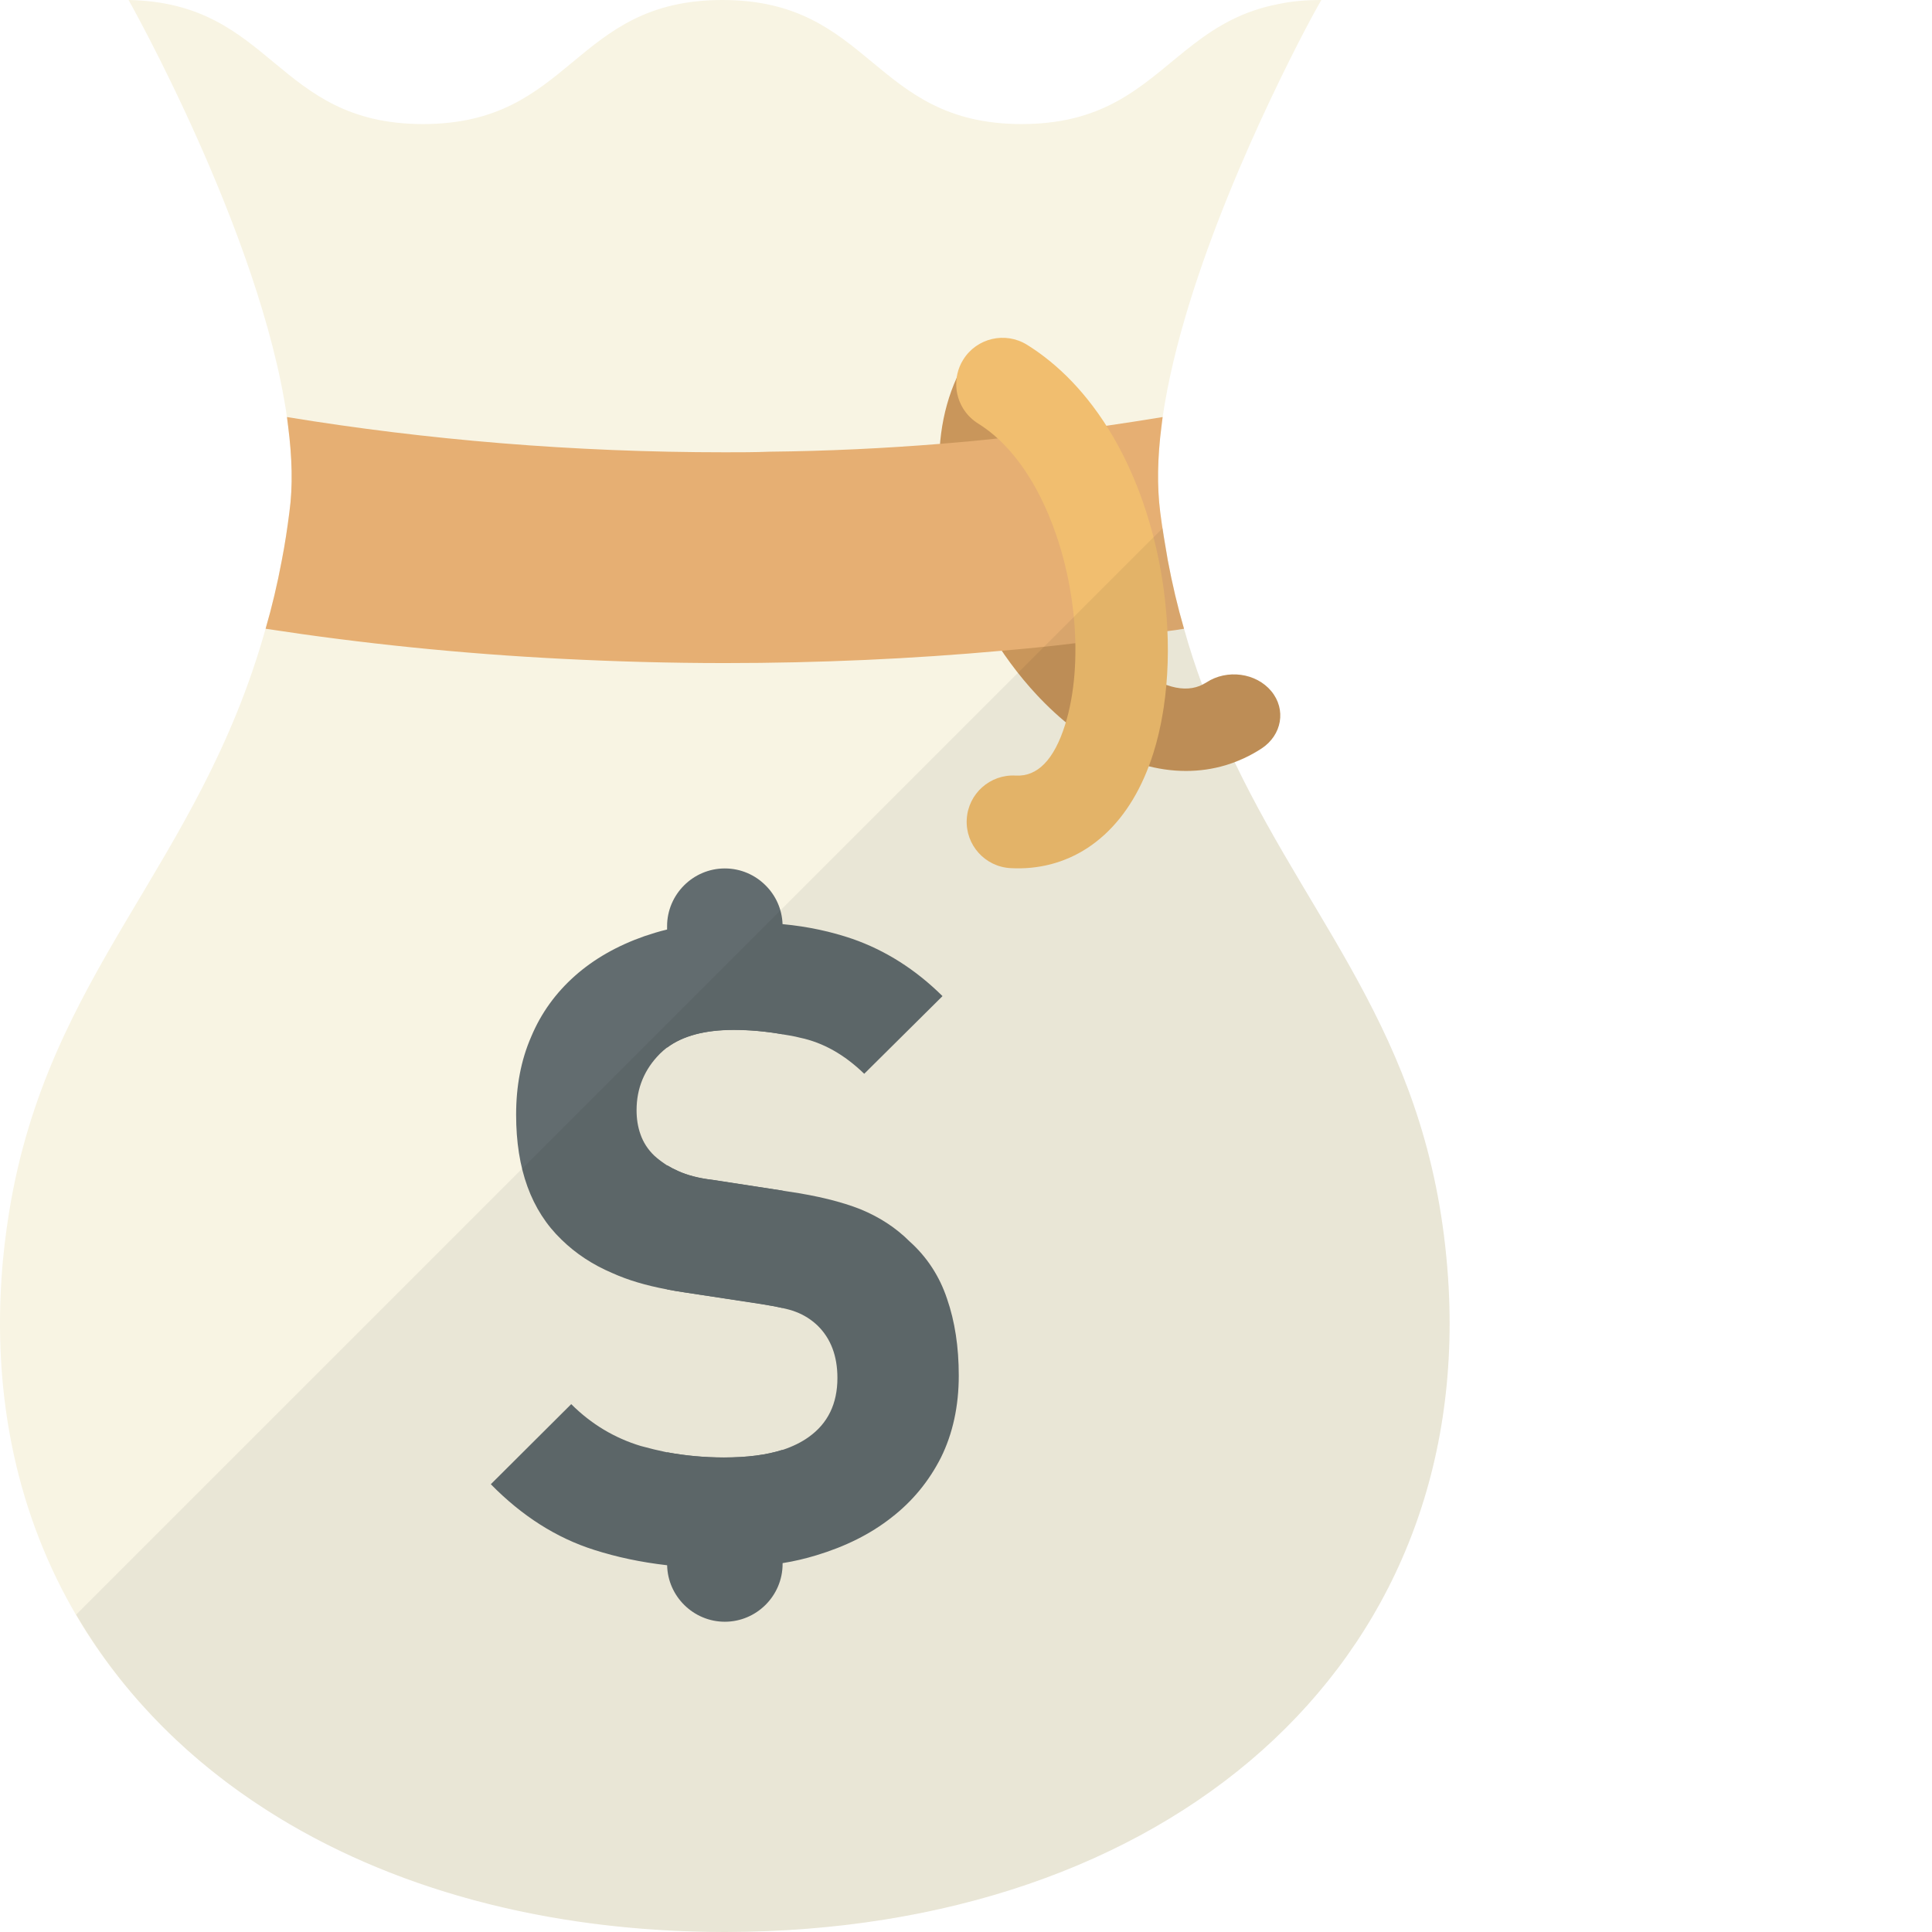
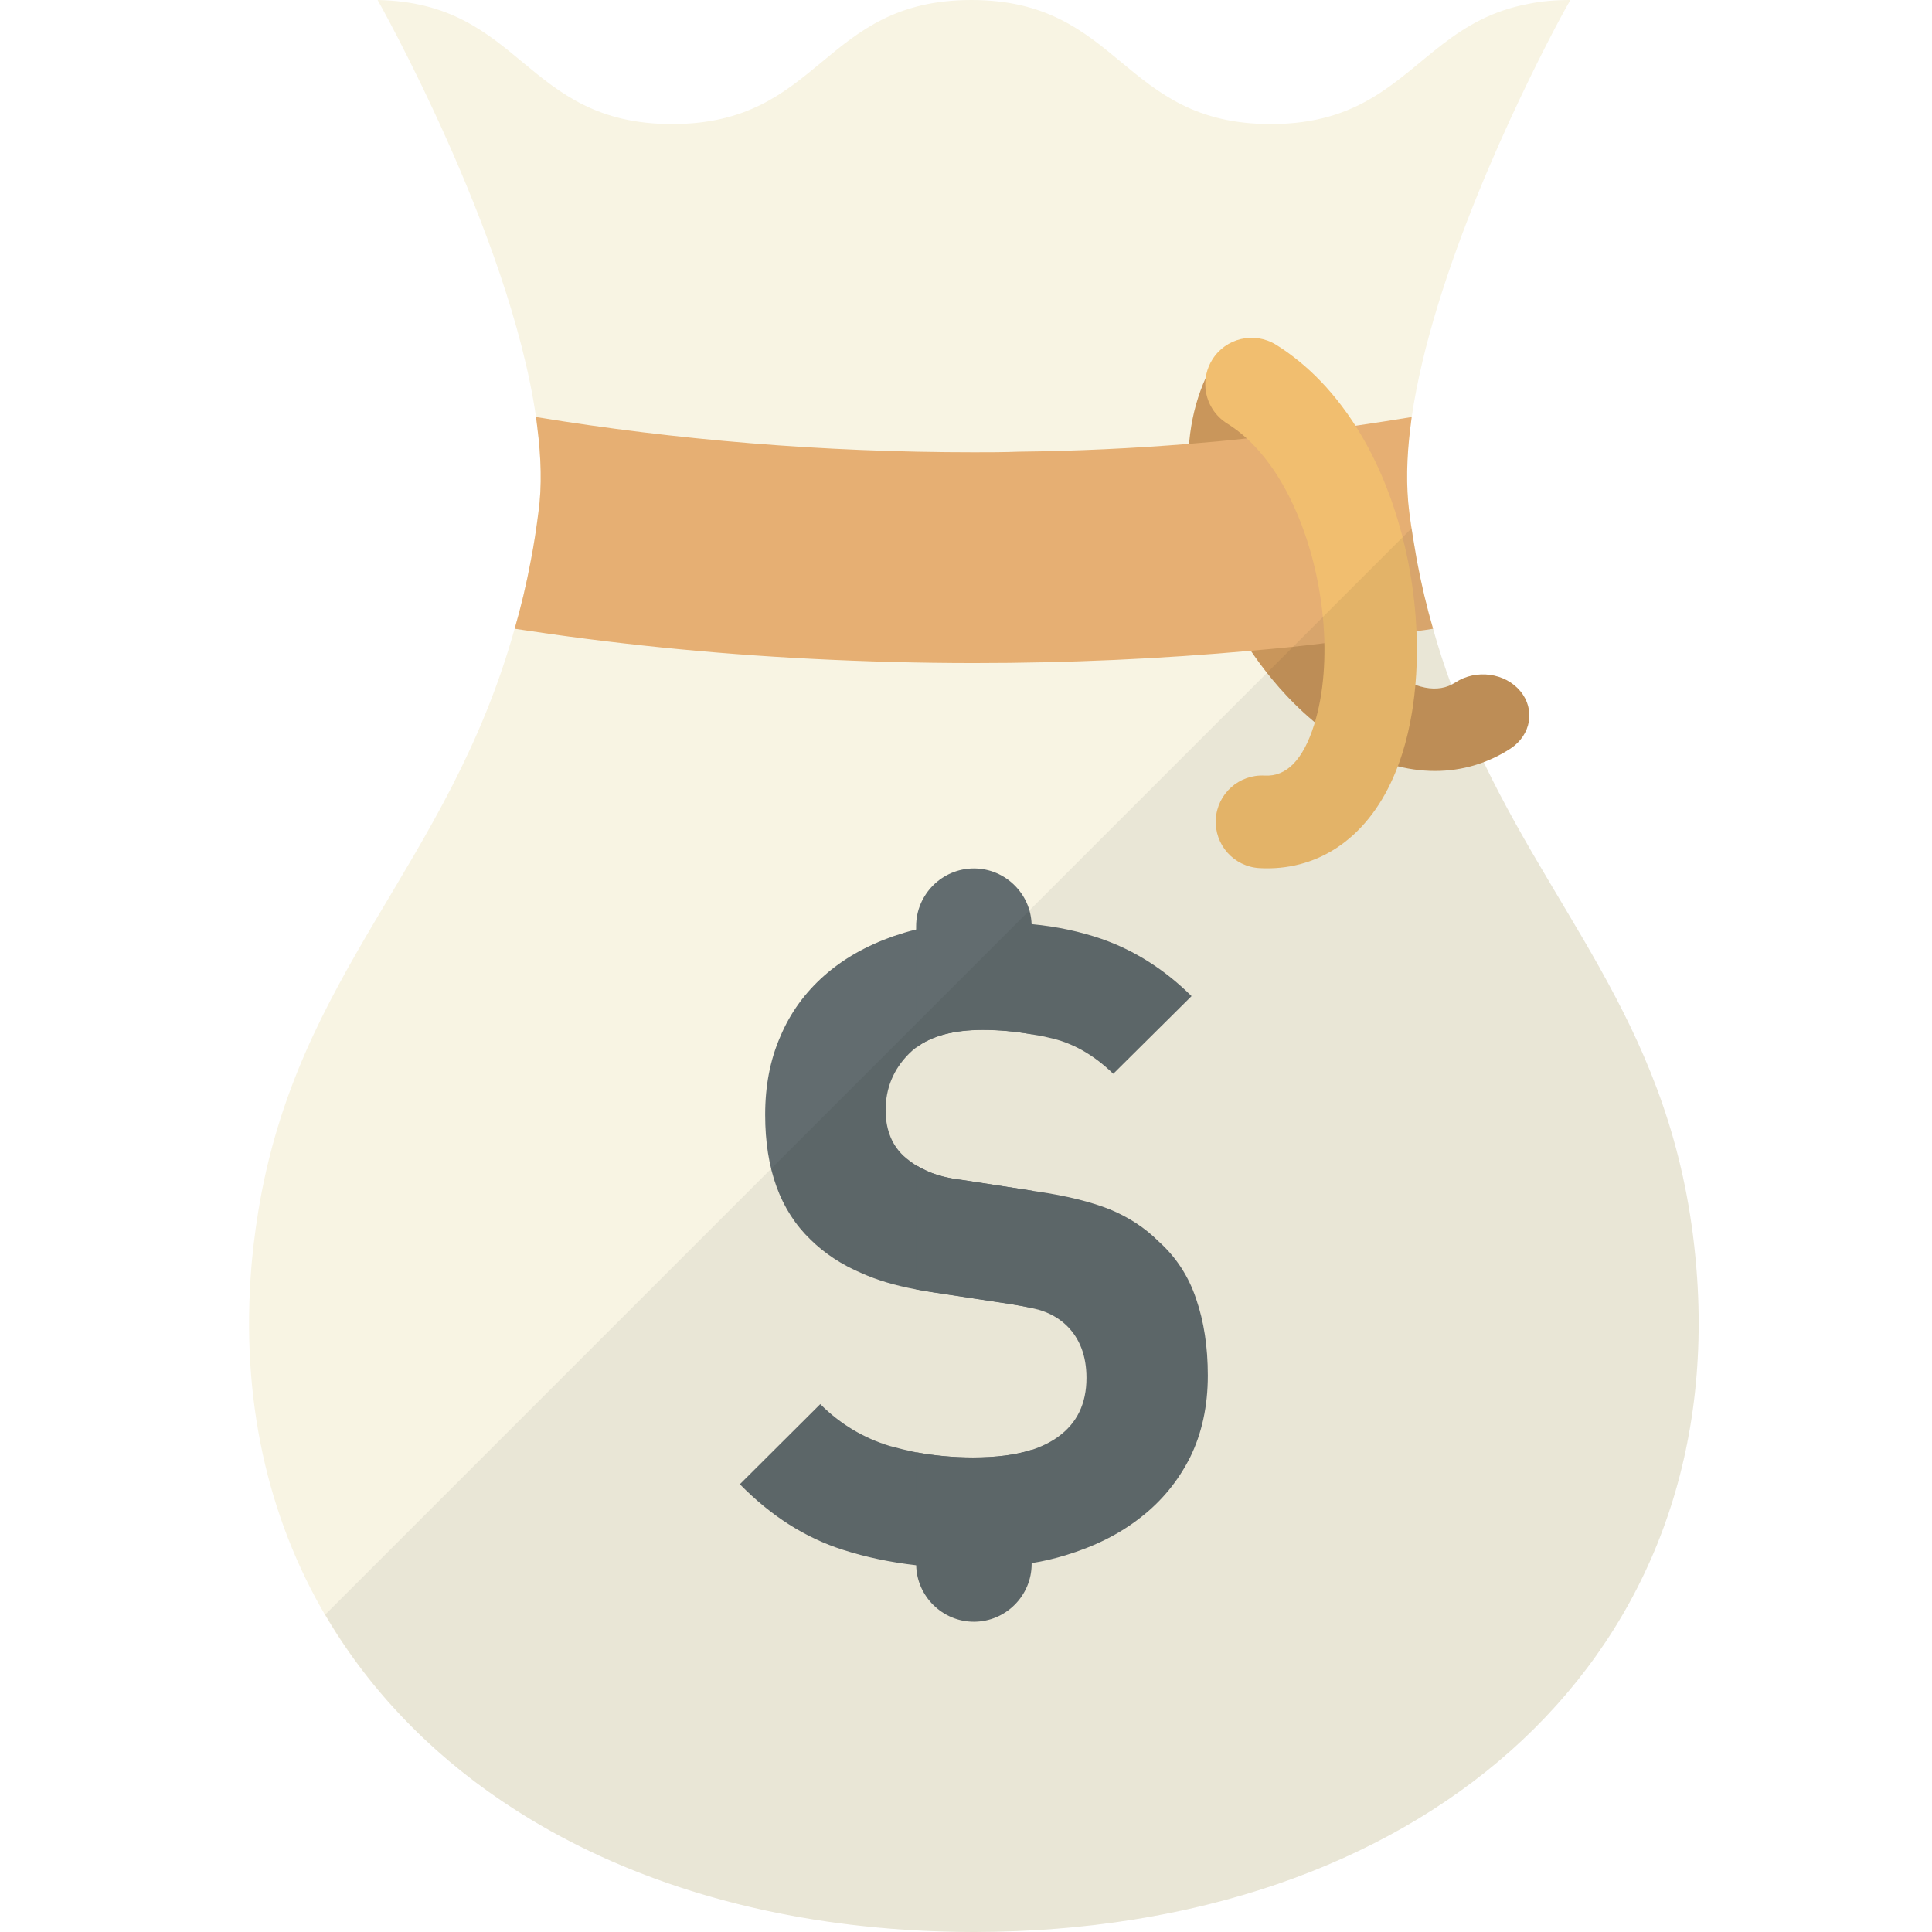
- <svg xmlns="http://www.w3.org/2000/svg" height="800px" width="800px" version="1.1" id="_x34_" viewBox="0 0 512 512" xml:space="preserve">
-   <g>
+ <svg xmlns="http://www.w3.org/2000/svg" id="eVrdqLIMZaf1" viewBox="0 0 512 512" shape-rendering="geometricPrecision" text-rendering="geometricPrecision" project-id="b6e7d4226ceb444ebd7824c8d246f410" export-id="25fc7825f10942748826b3cc252cfb1f" cached="false">
+   <g transform="translate(66 0)">
    <g>
-       <path style="fill:#F8F4E3;" d="M192.399,511.999h-0.638c-47.242-0.079-88.818-11.65-120.978-32.239    c-20.269-12.928-36.868-29.447-48.918-48.918c-15.96-25.935-23.78-57.057-21.466-92.09c0.399-6.145,1.117-11.89,1.995-17.396    c10.295-63.92,50.274-91.531,67.99-154.733c1.676-5.746,3.112-11.81,4.309-18.195c0.798-4.07,1.436-8.299,1.995-12.688    c0.958-6.863,0.718-14.604-0.319-22.664c-0.08-0.877-0.24-1.675-0.319-2.553C69.028,61.925,34.075,0,34.075,0    c38.384,0.718,38.783,32.878,78.044,32.878C151.781,32.878,151.781,0,191.442,0c39.661,0,39.661,32.878,79.322,32.878    c12.05,0,20.429-3.032,27.371-7.262c13.566-8.22,21.706-20.987,40.858-24.578C342.345,0.32,346.015,0,350.165,0    c0,0-1.676,2.873-4.309,7.9c-9.496,18.195-32.16,64.479-37.746,102.623c-0.08,0.878-0.239,1.676-0.319,2.553    c-1.037,8.06-1.197,15.801-0.319,22.664c0.558,4.389,1.277,8.618,1.995,12.688c1.197,6.384,2.633,12.448,4.309,18.195    c1.436,5.187,3.032,10.135,4.788,14.843c2.554,7.262,5.506,14.045,8.619,20.509c21.706,45.326,52.349,74.612,56.579,136.777    C390.624,441.775,309.067,511.76,192.399,511.999z" />
+       <path d="M192.399,511.999h-.638c-47.242-.079-88.818-11.65-120.978-32.239-20.269-12.928-36.868-29.447-48.918-48.918-15.96-25.935-23.78-57.057-21.466-92.09.399-6.145,1.117-11.89,1.995-17.396c10.295-63.92,50.274-91.531,67.99-154.733c1.676-5.746,3.112-11.81,4.309-18.195.798-4.07,1.436-8.299,1.995-12.688.958-6.863.718-14.604-.319-22.664-.08-.877-.24-1.675-.319-2.553C69.028,61.925,34.075,0,34.075,0c38.384.718,38.783,32.878,78.044,32.878C151.781,32.878,151.781,0,191.442,0s39.661,32.878,79.322,32.878c12.05,0,20.429-3.032,27.371-7.262c13.566-8.22,21.706-20.987,40.858-24.578C342.345,0.32,346.015,0,350.165,0c0,0-1.676,2.873-4.309,7.9-9.496,18.195-32.16,64.479-37.746,102.623-.08.878-.239,1.676-.319,2.553-1.037,8.06-1.197,15.801-.319,22.664.558,4.389,1.277,8.618,1.995,12.688c1.197,6.384,2.633,12.448,4.309,18.195c1.436,5.187,3.032,10.135,4.788,14.843c2.554,7.262,5.506,14.045,8.619,20.509c21.706,45.326,52.349,74.612,56.579,136.777c6.862,103.023-74.695,173.008-191.363,173.247Z" fill="#f8f4e3" />
      <g>
        <g>
-           <path style="fill:#626C6F;" d="M250.973,344.179c-1.995-5.985-5.347-11.092-9.895-15.162c-3.671-3.671-7.98-6.464-13.008-8.539      c-5.027-1.995-11.491-3.591-19.152-4.707l-1.516-0.24l-18.594-2.874c-3.671-0.398-6.703-1.196-9.097-2.314      c-1.038-0.478-1.995-0.958-2.953-1.517c-1.197-0.798-2.314-1.596-3.352-2.553c-1.755-1.677-2.952-3.592-3.671-5.667      c-0.718-1.995-1.037-4.149-1.037-6.383c0-5.825,2.075-10.853,6.224-15.003c0.559-0.559,1.197-1.117,1.836-1.596      c4.149-3.112,10.055-4.709,17.715-4.709c4.15,0,8.459,0.399,12.928,1.197c1.516,0.24,3.033,0.478,4.549,0.878      c6.145,1.277,11.81,4.469,17.077,9.576l20.748-20.587c-7.182-7.103-15.162-12.13-23.86-15.163      c-5.586-1.915-11.73-3.271-18.514-3.91c-3.83-0.398-7.82-0.558-11.97-0.558c-6.703,0-12.928,0.638-18.673,1.995      c-2.075,0.478-4.07,1.117-5.985,1.755c-7.262,2.553-13.407,6.065-18.434,10.533c-5.027,4.469-8.938,9.816-11.571,16.12      c-2.713,6.225-3.99,13.088-3.99,20.669c0,14.365,3.99,25.376,12.05,33.117c3.75,3.671,8.219,6.624,13.486,8.859      c4.07,1.835,8.858,3.271,14.444,4.309c1.516,0.319,3.112,0.558,4.708,0.797l20.11,3.034c2.234,0.398,4.15,0.718,5.825,1.116      c1.436,0.319,2.634,0.639,3.591,1.038c2.075,0.797,3.99,1.995,5.666,3.591c3.511,3.431,5.267,8.06,5.267,13.885      c0,6.863-2.554,12.05-7.581,15.641c-1.995,1.437-4.309,2.554-6.943,3.432c-4.229,1.357-9.416,1.995-15.561,1.995      c-5.187,0-10.214-0.479-15.082-1.357c-2.314-0.479-4.629-1.037-6.943-1.676c-6.863-2.075-13.087-5.745-18.434-11.092      l-21.307,21.227c8.22,8.378,17.317,14.205,27.372,17.396c5.985,1.915,12.369,3.272,19.312,4.07      c4.788,0.559,9.735,0.799,14.843,0.799c5.506,0,10.773-0.479,15.8-1.358c3.033-0.478,6.065-1.196,8.938-2.074      c7.661-2.315,14.285-5.587,19.87-9.975c5.586-4.309,9.975-9.656,13.167-15.96c3.112-6.305,4.708-13.567,4.708-21.707      C254.085,356.947,253.048,350.164,250.973,344.179z" />
+           <path d="M250.973,344.179c-1.995-5.985-5.347-11.092-9.895-15.162-3.671-3.671-7.98-6.464-13.008-8.539-5.027-1.995-11.491-3.591-19.152-4.707l-1.516-.24-18.594-2.874c-3.671-.398-6.703-1.196-9.097-2.314-1.038-.478-1.995-.958-2.953-1.517-1.197-.798-2.314-1.596-3.352-2.553-1.755-1.677-2.952-3.592-3.671-5.667-.718-1.995-1.037-4.149-1.037-6.383c0-5.825,2.075-10.853,6.224-15.003.559-.559,1.197-1.117,1.836-1.596c4.149-3.112,10.055-4.709,17.715-4.709c4.15,0,8.459.399,12.928,1.197c1.516.24,3.033.478,4.549.878c6.145,1.277,11.81,4.469,17.077,9.576l20.748-20.587c-7.182-7.103-15.162-12.13-23.86-15.163-5.586-1.915-11.73-3.271-18.514-3.91-3.83-.398-7.82-.558-11.97-.558-6.703,0-12.928.638-18.673,1.995-2.075.478-4.07,1.117-5.985,1.755-7.262,2.553-13.407,6.065-18.434,10.533-5.027,4.469-8.938,9.816-11.571,16.12-2.713,6.225-3.99,13.088-3.99,20.669c0,14.365,3.99,25.376,12.05,33.117c3.75,3.671,8.219,6.624,13.486,8.859c4.07,1.835,8.858,3.271,14.444,4.309c1.516.319,3.112.558,4.708.797l20.11,3.034c2.234.398,4.15.718,5.825,1.116c1.436.319,2.634.639,3.591,1.038c2.075.797,3.99,1.995,5.666,3.591c3.511,3.431,5.267,8.06,5.267,13.885c0,6.863-2.554,12.05-7.581,15.641-1.995,1.437-4.309,2.554-6.943,3.432-4.229,1.357-9.416,1.995-15.561,1.995-5.187,0-10.214-.479-15.082-1.357-2.314-.479-4.629-1.037-6.943-1.676-6.863-2.075-13.087-5.745-18.434-11.092l-21.307,21.227c8.22,8.378,17.317,14.205,27.372,17.396c5.985,1.915,12.369,3.272,19.312,4.07c4.788.559,9.735.799,14.843.799c5.506,0,10.773-.479,15.8-1.358c3.033-.478,6.065-1.196,8.938-2.074c7.661-2.315,14.285-5.587,19.87-9.975c5.586-4.309,9.975-9.656,13.167-15.96c3.112-6.305,4.708-13.567,4.708-21.707.001-7.58-1.036-14.363-3.111-20.348Z" fill="#626c6f" />
        </g>
-         <path style="fill:#626C6F;" d="M207.395,245.451v28.627c-4.485-0.759-8.797-1.131-12.936-1.131     c-7.626,0-13.522,1.557-17.674,4.685v-32.181c0-8.424,6.894-15.305,15.305-15.305c4.206,0,8.039,1.717,10.807,4.499     c2.662,2.648,4.352,6.268,4.485,10.261C207.395,245.091,207.395,245.264,207.395,245.451z" />
-         <path style="fill:#626C6F;" d="M207.395,315.535v31.103c-1.637-0.373-3.58-0.732-5.842-1.065l-20.11-3.074     c-1.61-0.24-3.154-0.506-4.658-0.798v-32.886c0.905,0.546,1.863,1.051,2.888,1.504c2.449,1.105,5.483,1.903,9.103,2.369     L207.395,315.535z" />
-         <path style="fill:#626C6F;" d="M191.85,386.258c6.109,0,11.286-0.679,15.545-2.05v30.264c0,8.411-6.881,15.305-15.305,15.305     c-8.305,0-15.132-6.721-15.292-14.986c-0.013-0.106-0.013-0.213-0.013-0.319V384.86     C181.629,385.792,186.66,386.258,191.85,386.258z" />
+         <path d="M207.395,245.451v28.627c-4.485-.759-8.797-1.131-12.936-1.131-7.626,0-13.522,1.557-17.674,4.685v-32.181c0-8.424,6.894-15.305,15.305-15.305c4.206,0,8.039,1.717,10.807,4.499c2.662,2.648,4.352,6.268,4.485,10.261.013.185.013.358.013.545Z" fill="#626c6f" />
+         <path d="M207.395,315.535v31.103c-1.637-.373-3.58-.732-5.842-1.065l-20.11-3.074c-1.61-.24-3.154-.506-4.658-.798v-32.886c.905.546,1.863,1.051,2.888,1.504c2.449,1.105,5.483,1.903,9.103,2.369l18.619,2.847Z" fill="#626c6f" />
+         <path d="M191.85,386.258c6.109,0,11.286-.679,15.545-2.05v30.264c0,8.411-6.881,15.305-15.305,15.305-8.305,0-15.132-6.721-15.292-14.986-.013-.106-.013-.213-.013-.319v-29.612c4.844.932,9.875,1.398,15.065,1.398Z" fill="#626c6f" />
      </g>
-       <path style="fill:#C9965B;" d="M334.286,198.384c-6.005,3.915-12.825,5.927-19.981,5.927c-1.881,0-3.782-0.137-5.702-0.418    c-7.673-1.118-15.32-4.419-22.741-9.813c-3.51-2.556-6.917-5.56-10.149-8.919c-0.278-0.286-0.556-0.579-0.827-0.871    c-4.952-5.285-9.464-11.406-13.284-17.998c-0.239-0.401-0.465-0.802-0.692-1.204c-2.579-4.591-4.822-9.395-6.645-14.301    c-2.45-6.597-4.06-13.103-4.835-19.379c-1.409-11.47-0.032-22.188,4.137-31.365c0.388-0.848,0.795-1.685,1.228-2.511    c2.87-5.451,10.175-7.807,16.322-5.262c1.558,0.648,2.889,1.542,3.969,2.614c0.394,0.396,0.756,0.814,1.079,1.25    c0.886,1.187,1.5,2.516,1.81,3.909c0.446,2.018,0.259,4.167-0.679,6.196c-0.071,0.172-0.155,0.338-0.246,0.51    c-0.246,0.464-0.478,0.94-0.692,1.422c-3.064,6.712-3.562,14.84-2.172,23.237c0.356,2.138,0.834,4.293,1.422,6.443    c0.252,0.917,0.524,1.84,0.815,2.757c2.806,8.861,7.414,17.574,13.071,24.819c0.323,0.413,0.646,0.82,0.976,1.221    c3.368,4.144,7.078,7.761,10.97,10.592c7.466,5.428,13.62,6.643,18.287,3.6c5.462-3.565,13.148-2.528,17.169,2.316    C340.919,187.998,339.749,194.819,334.286,198.384z" />
+       <path d="M334.286,198.384c-6.005,3.915-12.825,5.927-19.981,5.927-1.881,0-3.782-.137-5.702-.418-7.673-1.118-15.32-4.419-22.741-9.813-3.51-2.556-6.917-5.56-10.149-8.919-.278-.286-.556-.579-.827-.871-4.952-5.285-9.464-11.406-13.284-17.998-.239-.401-.465-.802-.692-1.204-2.579-4.591-4.822-9.395-6.645-14.301-2.45-6.597-4.06-13.103-4.835-19.379-1.409-11.47-.032-22.188,4.137-31.365.388-.848.795-1.685,1.228-2.511c2.87-5.451,10.175-7.807,16.322-5.262c1.558.648,2.889,1.542,3.969,2.614.394.396.756.814,1.079,1.25.886,1.187,1.5,2.516,1.81,3.909.446,2.018.259,4.167-.679,6.196-.071.172-.155.338-.246.51-.246.464-.478.94-.692,1.422-3.064,6.712-3.562,14.84-2.172,23.237.356,2.138.834,4.293,1.422,6.443.252.917.524,1.84.815,2.757c2.806,8.861,7.414,17.574,13.071,24.819.323.413.646.82.976,1.221c3.368,4.144,7.078,7.761,10.97,10.592c7.466,5.428,13.62,6.643,18.287,3.6c5.462-3.565,13.148-2.528,17.169,2.316c4.023,4.842,2.853,11.663-2.61,15.228Z" fill="#c9965b" />
      <g>
-         <path style="fill:#E6AF73;" d="M309.467,148.429c-0.718-4.07-1.437-8.299-1.995-12.688c-0.878-6.863-0.718-14.604,0.319-22.664     c0.08-0.877,0.239-1.675,0.319-2.553c-4.948,0.798-9.895,1.597-14.923,2.315c-6.304,0.878-12.609,1.675-18.992,2.313     c-3.272,0.479-6.464,0.799-9.815,1.038c-5.027,0.558-10.135,1.036-15.242,1.436c-14.843,1.197-29.845,1.915-45.087,2.075     c-3.99,0.16-7.98,0.16-11.97,0.16c-40.06,0-79.003-3.272-116.03-9.337c0.079,0.878,0.239,1.676,0.319,2.553     c1.037,8.06,1.277,15.801,0.319,22.664c-0.559,4.389-1.197,8.618-1.995,12.688c-1.197,6.384-2.633,12.448-4.309,18.195     c25.456,3.91,51.79,6.623,78.763,7.98c14.125,0.718,28.409,1.117,42.933,1.117c25.057,0,49.636-1.117,73.496-3.272     c6.543-0.558,13.007-1.197,19.391-1.995c2.633-0.239,5.267-0.558,7.9-0.958c5.586-0.639,11.092-1.436,16.519-2.235     c1.436-0.16,2.953-0.399,4.389-0.638C312.1,160.877,310.663,154.813,309.467,148.429z" />
+         <path d="M309.467,148.429c-.718-4.07-1.437-8.299-1.995-12.688-.878-6.863-.718-14.604.319-22.664.08-.877.239-1.675.319-2.553-4.948.798-9.895,1.597-14.923,2.315-6.304.878-12.609,1.675-18.992,2.313-3.272.479-6.464.799-9.815,1.038-5.027.558-10.135,1.036-15.242,1.436-14.843,1.197-29.845,1.915-45.087,2.075-3.99.16-7.98.16-11.97.16-40.06,0-79.003-3.272-116.03-9.337.079.878.239,1.676.319,2.553c1.037,8.06,1.277,15.801.319,22.664-.559,4.389-1.197,8.618-1.995,12.688-1.197,6.384-2.633,12.448-4.309,18.195c25.456,3.91,51.79,6.623,78.763,7.98c14.125.718,28.409,1.117,42.933,1.117c25.057,0,49.636-1.117,73.496-3.272c6.543-.558,13.007-1.197,19.391-1.995c2.633-.239,5.267-.558,7.9-.958c5.586-.639,11.092-1.436,16.519-2.235c1.436-.16,2.953-.399,4.389-.638-1.676-5.746-3.113-11.81-4.309-18.194Z" fill="#e6af73" />
      </g>
-       <path style="fill:#F1BE6F;" d="M309.141,163.19c0.654,8.385,0.403,16.626-0.74,24.242c-0.06,0.438-0.133,0.871-0.206,1.311    c-0.615,3.782-1.463,7.399-2.527,10.792c-2.889,9.146-7.262,16.445-12.991,21.695c-1.438,1.306-2.949,2.488-4.516,3.512    c-5.992,3.907-12.946,5.737-20.388,5.32c-6.766-0.38-11.956-6.178-11.576-12.951c0.38-6.773,6.179-11.949,12.951-11.576    c5.784,0.332,10.185-4.183,13.094-13.401c1.293-4.096,2.126-8.664,2.506-13.499c0.045-0.56,0.089-1.127,0.114-1.699    c0.568-9.812-0.67-20.599-3.534-30.656c-0.3-1.042-0.612-2.07-0.944-3.102c-0.149-0.463-0.305-0.925-0.466-1.38    c-0.646-1.912-1.354-3.78-2.13-5.598c-0.622-1.473-1.287-2.91-1.987-4.306c-1.804-3.625-3.867-6.986-6.184-9.986    c-2.097-2.723-4.398-5.141-6.9-7.168c-0.598-0.489-1.214-0.958-1.847-1.393c-0.546-0.396-1.097-0.759-1.659-1.108    c-1.559-0.973-2.834-2.244-3.784-3.687c-0.102-0.155-0.204-0.316-0.292-0.472c-0.683-1.138-1.165-2.374-1.443-3.657    c-0.113-0.504-0.195-1.017-0.231-1.533c-0.232-2.563,0.334-5.214,1.795-7.565c3.574-5.759,11.148-7.529,16.907-3.961    c1.599,0.989,3.146,2.067,4.652,3.224c4.095,3.134,7.891,6.885,11.335,11.173c3.969,4.931,7.483,10.588,10.463,16.846    c2.562,5.38,4.734,11.215,6.454,17.425c0.135,0.444,0.25,0.89,0.372,1.335c1.776,6.647,2.963,13.491,3.569,20.266    C309.055,162.152,309.105,162.674,309.141,163.19z" />
+       <path d="M309.141,163.19c.654,8.385.403,16.626-.74,24.242-.06.438-.133.871-.206,1.311-.615,3.782-1.463,7.399-2.527,10.792-2.889,9.146-7.262,16.445-12.991,21.695-1.438,1.306-2.949,2.488-4.516,3.512-5.992,3.907-12.946,5.737-20.388,5.32-6.766-.38-11.956-6.178-11.576-12.951s6.179-11.949,12.951-11.576c5.784.332,10.185-4.183,13.094-13.401c1.293-4.096,2.126-8.664,2.506-13.499.045-.56.089-1.127.114-1.699.568-9.812-.67-20.599-3.534-30.656-.3-1.042-.612-2.07-.944-3.102-.149-.463-.305-.925-.466-1.38-.646-1.912-1.354-3.78-2.13-5.598-.622-1.473-1.287-2.91-1.987-4.306-1.804-3.625-3.867-6.986-6.184-9.986-2.097-2.723-4.398-5.141-6.9-7.168-.598-.489-1.214-.958-1.847-1.393-.546-.396-1.097-.759-1.659-1.108-1.559-.973-2.834-2.244-3.784-3.687-.102-.155-.204-.316-.292-.472-.683-1.138-1.165-2.374-1.443-3.657-.113-.504-.195-1.017-.231-1.533-.232-2.563.334-5.214,1.795-7.565c3.574-5.759,11.148-7.529,16.907-3.961c1.599.989,3.146,2.067,4.652,3.224c4.095,3.134,7.891,6.885,11.335,11.173c3.969,4.931,7.483,10.588,10.463,16.846c2.562,5.38,4.734,11.215,6.454,17.425.135.444.25.89.372,1.335c1.776,6.647,2.963,13.491,3.569,20.266.047.519.097,1.041.133,1.557Z" fill="#f1be6f" />
    </g>
-     <path style="opacity:0.06;fill:#040000;" d="M327.159,201.898c2.464-0.929,4.868-2.041,7.127-3.514   c5.462-3.564,6.632-10.386,2.612-15.23c-4.021-4.843-11.707-5.881-17.169-2.315c-0.367,0.24-0.802,0.281-1.187,0.468   c-1.704-4.706-3.328-9.544-4.766-14.682c-1.676-5.746-3.112-11.81-4.31-18.195c-0.48-2.721-0.901-5.618-1.334-8.482L20.19,427.891   c30.451,52.181,93.029,83.948,171.571,84.109h0.639c116.668-0.239,198.224-70.224,191.361-173.246   C379.561,276.592,348.891,247.277,327.159,201.898z" />
+     <path d="M327.159,201.898c2.464-.929,4.868-2.041,7.127-3.514c5.462-3.564,6.632-10.386,2.612-15.23-4.021-4.843-11.707-5.881-17.169-2.315-.367.24-.802.281-1.187.468-1.704-4.706-3.328-9.544-4.766-14.682-1.676-5.746-3.112-11.81-4.31-18.195-.48-2.721-.901-5.618-1.334-8.482L20.19,427.891C50.641,480.072,113.219,511.839,191.761,512h.639c116.668-.239,198.224-70.224,191.361-173.246-4.2-62.162-34.87-91.477-56.602-136.856Z" opacity="0.06" fill="#040000" />
  </g>
</svg>
